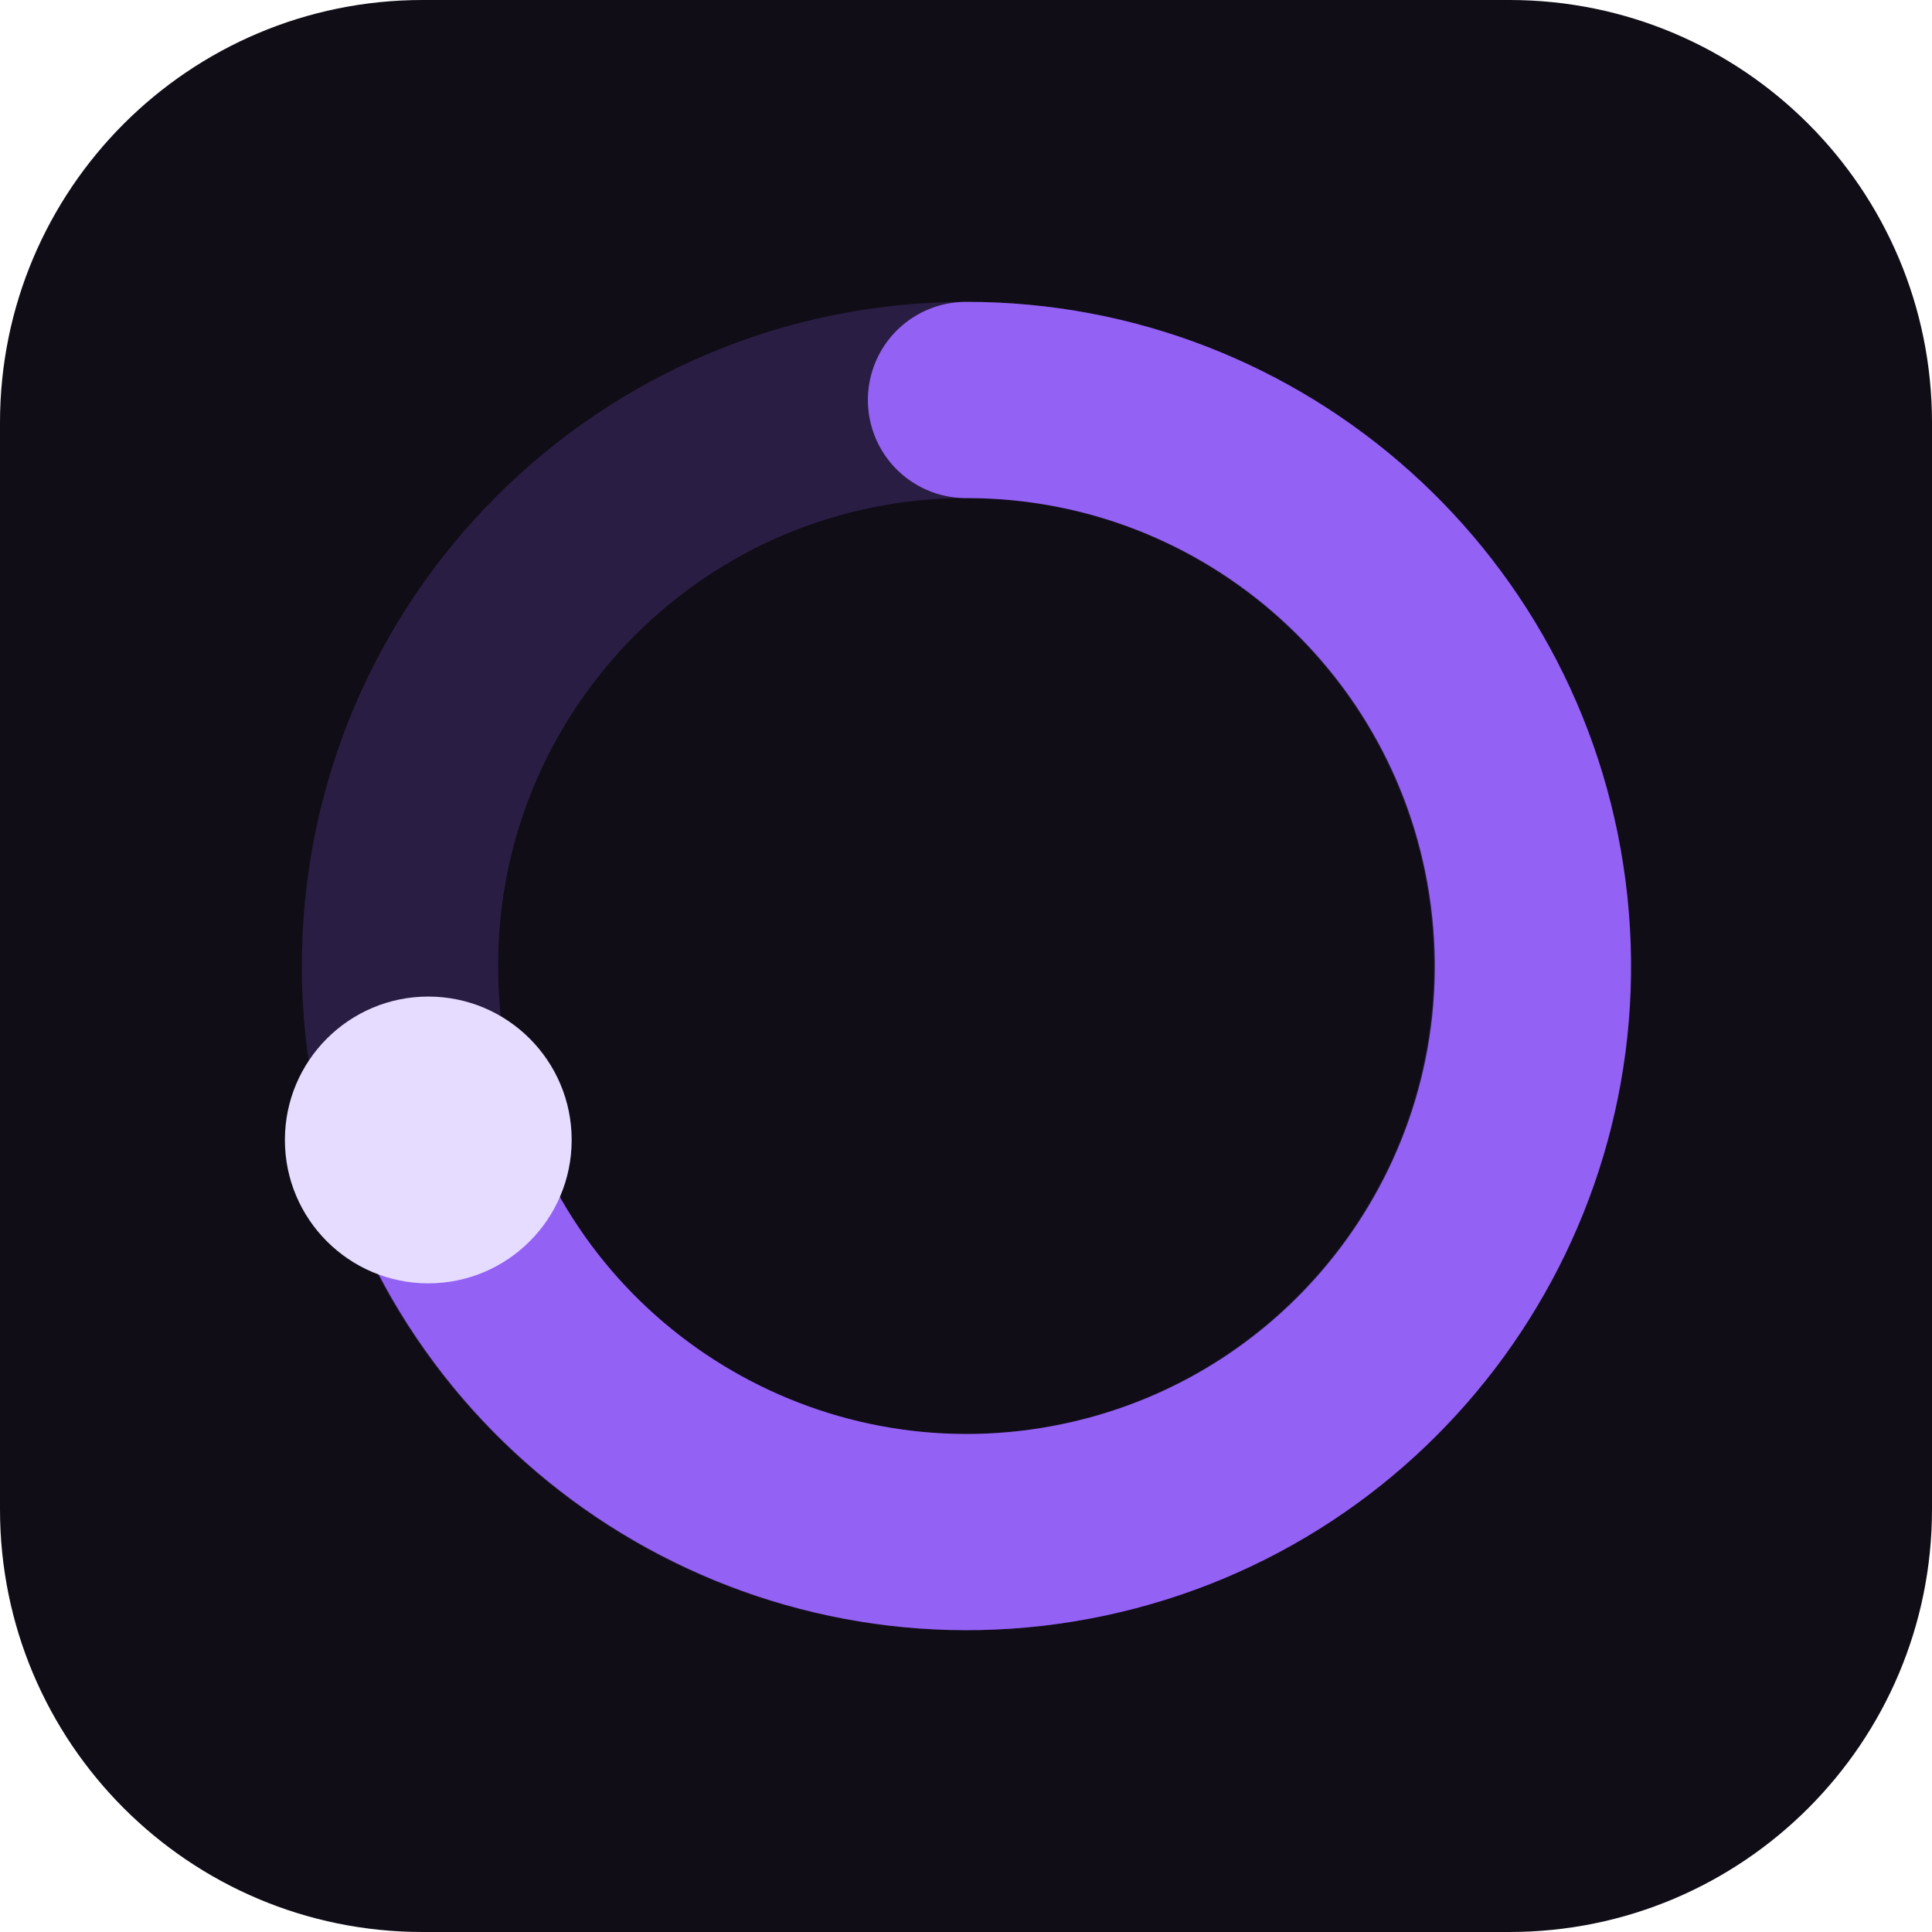
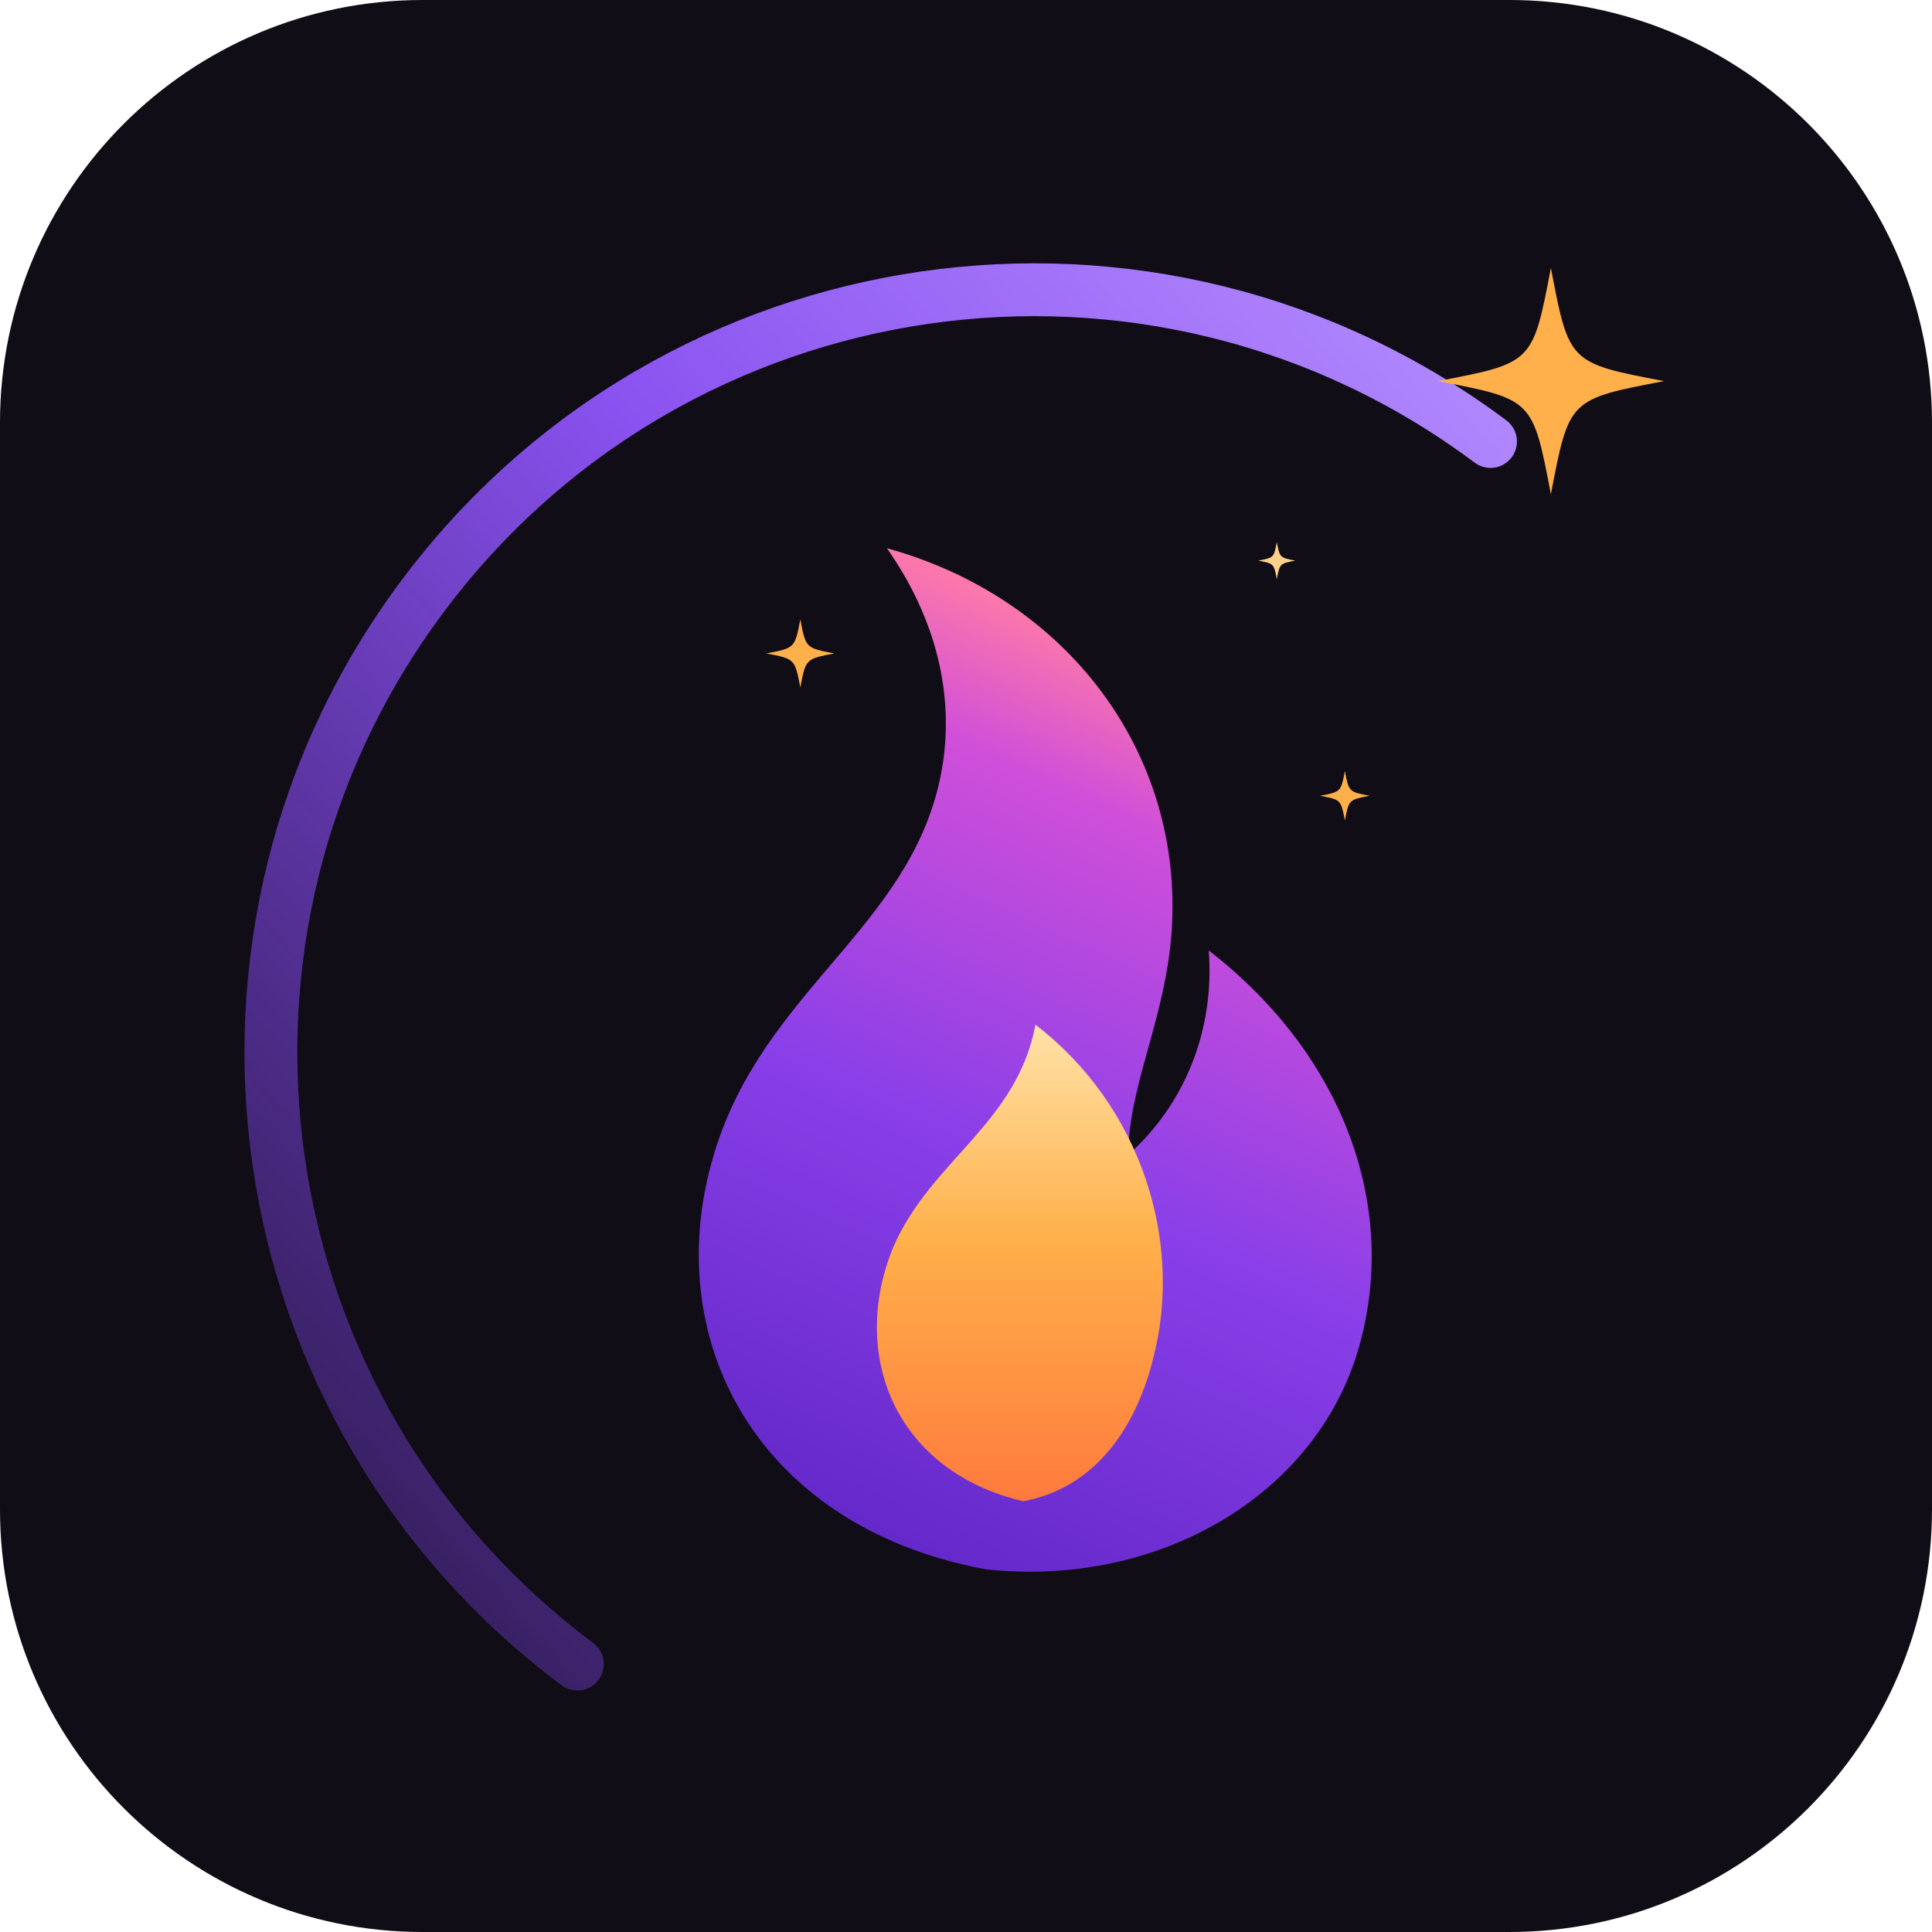
<svg xmlns="http://www.w3.org/2000/svg" viewBox="0 0 512 512">
+   <defs>
+     <linearGradient id="arc" x1="0" y1="1" x2="1" y2="0">
+       <stop offset="0" stop-color="#7b3fe4" stop-opacity=".25" />
+       <stop offset=".6" stop-color="#8a52f0" />
+       <stop offset="1" stop-color="#b48cff" />
+     </linearGradient>
+     <linearGradient id="outer" x1="0" y1="1" x2="0" y2="0">
+       <stop offset="0" stop-color="#5a22c2" />
+       <stop offset=".55" stop-color="#7b3fe4" />
+       <stop offset="1" stop-color="#a66bff" />
+     </linearGradient>
+     <linearGradient id="inner" x1="0" y1="1" x2="0" y2="0">
+       <stop offset="0" stop-color="#c9a6ff" />
+       <stop offset=".7" stop-color="#e2ccff" />
+       <stop offset="1" stop-color="#ffffff" />
+     </linearGradient>
+     <linearGradient id="hot" x1="0" y1="1" x2="0" y2="0">
+       <stop offset="0" stop-color="#ff7a3d" />
+       <stop offset=".55" stop-color="#ffb04a" />
+       <stop offset="1" stop-color="#ffe2a8" />
+     </linearGradient>
+     <linearGradient id="outerHot" x1="0" y1="1" x2="0.3" y2="0">
+       <stop offset="0" stop-color="#5a22c2" />
+       <stop offset=".5" stop-color="#8a3fe8" />
+       <stop offset=".85" stop-color="#d04fd9" />
+       <stop offset="1" stop-color="#ff7aa8" />
+     </linearGradient>
+     <linearGradient id="s2hot" x1="0" y1="1" x2="0.4" y2="0">
+       <stop offset="0" stop-color="#ff7a3d" />
+       <stop offset=".6" stop-color="#ffa04a" />
+       <stop offset="1" stop-color="#ffd27a" />
+     </linearGradient>
+     <linearGradient id="s3hot" x1="0" y1="1" x2="0" y2="0">
+       <stop offset="0" stop-color="#d04fd9" />
+       <stop offset="1" stop-color="#ff8fb0" />
+     </linearGradient>
+   </defs>
  <rect width="512" height="512" rx="112" fill="#100d17" />
-   <circle cx="256" cy="256" r="150" fill="none" stroke="#9461f5" stroke-opacity=".2" stroke-width="52" />
-   <path d="M256 106a150 150 0 1 1-142.5 196.1" fill="none" stroke="#9461f5" stroke-width="52" stroke-linecap="round" />
-   <circle cx="113.5" cy="302.1" r="38" fill="#e6dcff" />
+   <g transform="translate(3 21)">
+     <path d="M150 420 A 196 196 0 1 1 392 96" fill="none" stroke="url(#arc)" stroke-width="14" stroke-linecap="round" />
+     <path d="M408 50 C 412.8 75.2 412.8 75.2 438 80 C 412.8 84.8 412.8 84.8 408 110 C 403.2 84.8 403.2 84.8 378 80 C 403.2 75.2 403.2 75.2 408 50 Z" fill="#ffb04a" />
+     <g transform="translate(271 260) scale(0.82) translate(-251.5 -281.5)">
+       <path d="M236 446 C 160 432 128 368 150 306 C 168 256 214 236 222 186 C 226 160 218 136 204 116 C 262 132 300 182 296 240 C 294 268 282 290 282 312 C 300 296 310 272 308 246 C 352 280 370 330 356 376 C 342 422 292 452 236 446 Z" fill="url(#outerHot)" />
+       <path d="M248 424 C 206 414 192 376 206 342 C 218 314 246 302 252 270 C 286 296 300 340 290 378 C 284 402 270 420 248 424 Z" fill="url(#hot)" />
+       <path d="M176 139 C 177.76 148.24 177.76 148.24 187 150 C 177.76 151.76 177.76 151.76 176 161 C 174.24 151.76 174.24 151.76 165 150 C 174.24 148.24 174.24 148.24 176 139 Z" fill="#ffb04a" />
+       <path d="M352 188 C 353.28 194.72 353.28 194.72 360 196 C 353.28 197.28 353.28 197.28 352 204 C 350.72 197.28 350.72 197.28 344 196 C 350.72 194.72 350.72 194.72 352 188 Z" fill="#ffb04a" />
+       <path d="M330 114 C 330.96 119.04 330.96 119.04 336 120 C 330.96 120.96 330.96 120.96 330 126 C 329.04 120.96 329.04 120.96 324 120 C 329.04 119.04 329.04 119.04 330 114 Z" fill="#ffd08a" />
+     </g>
+   </g>
</svg>
